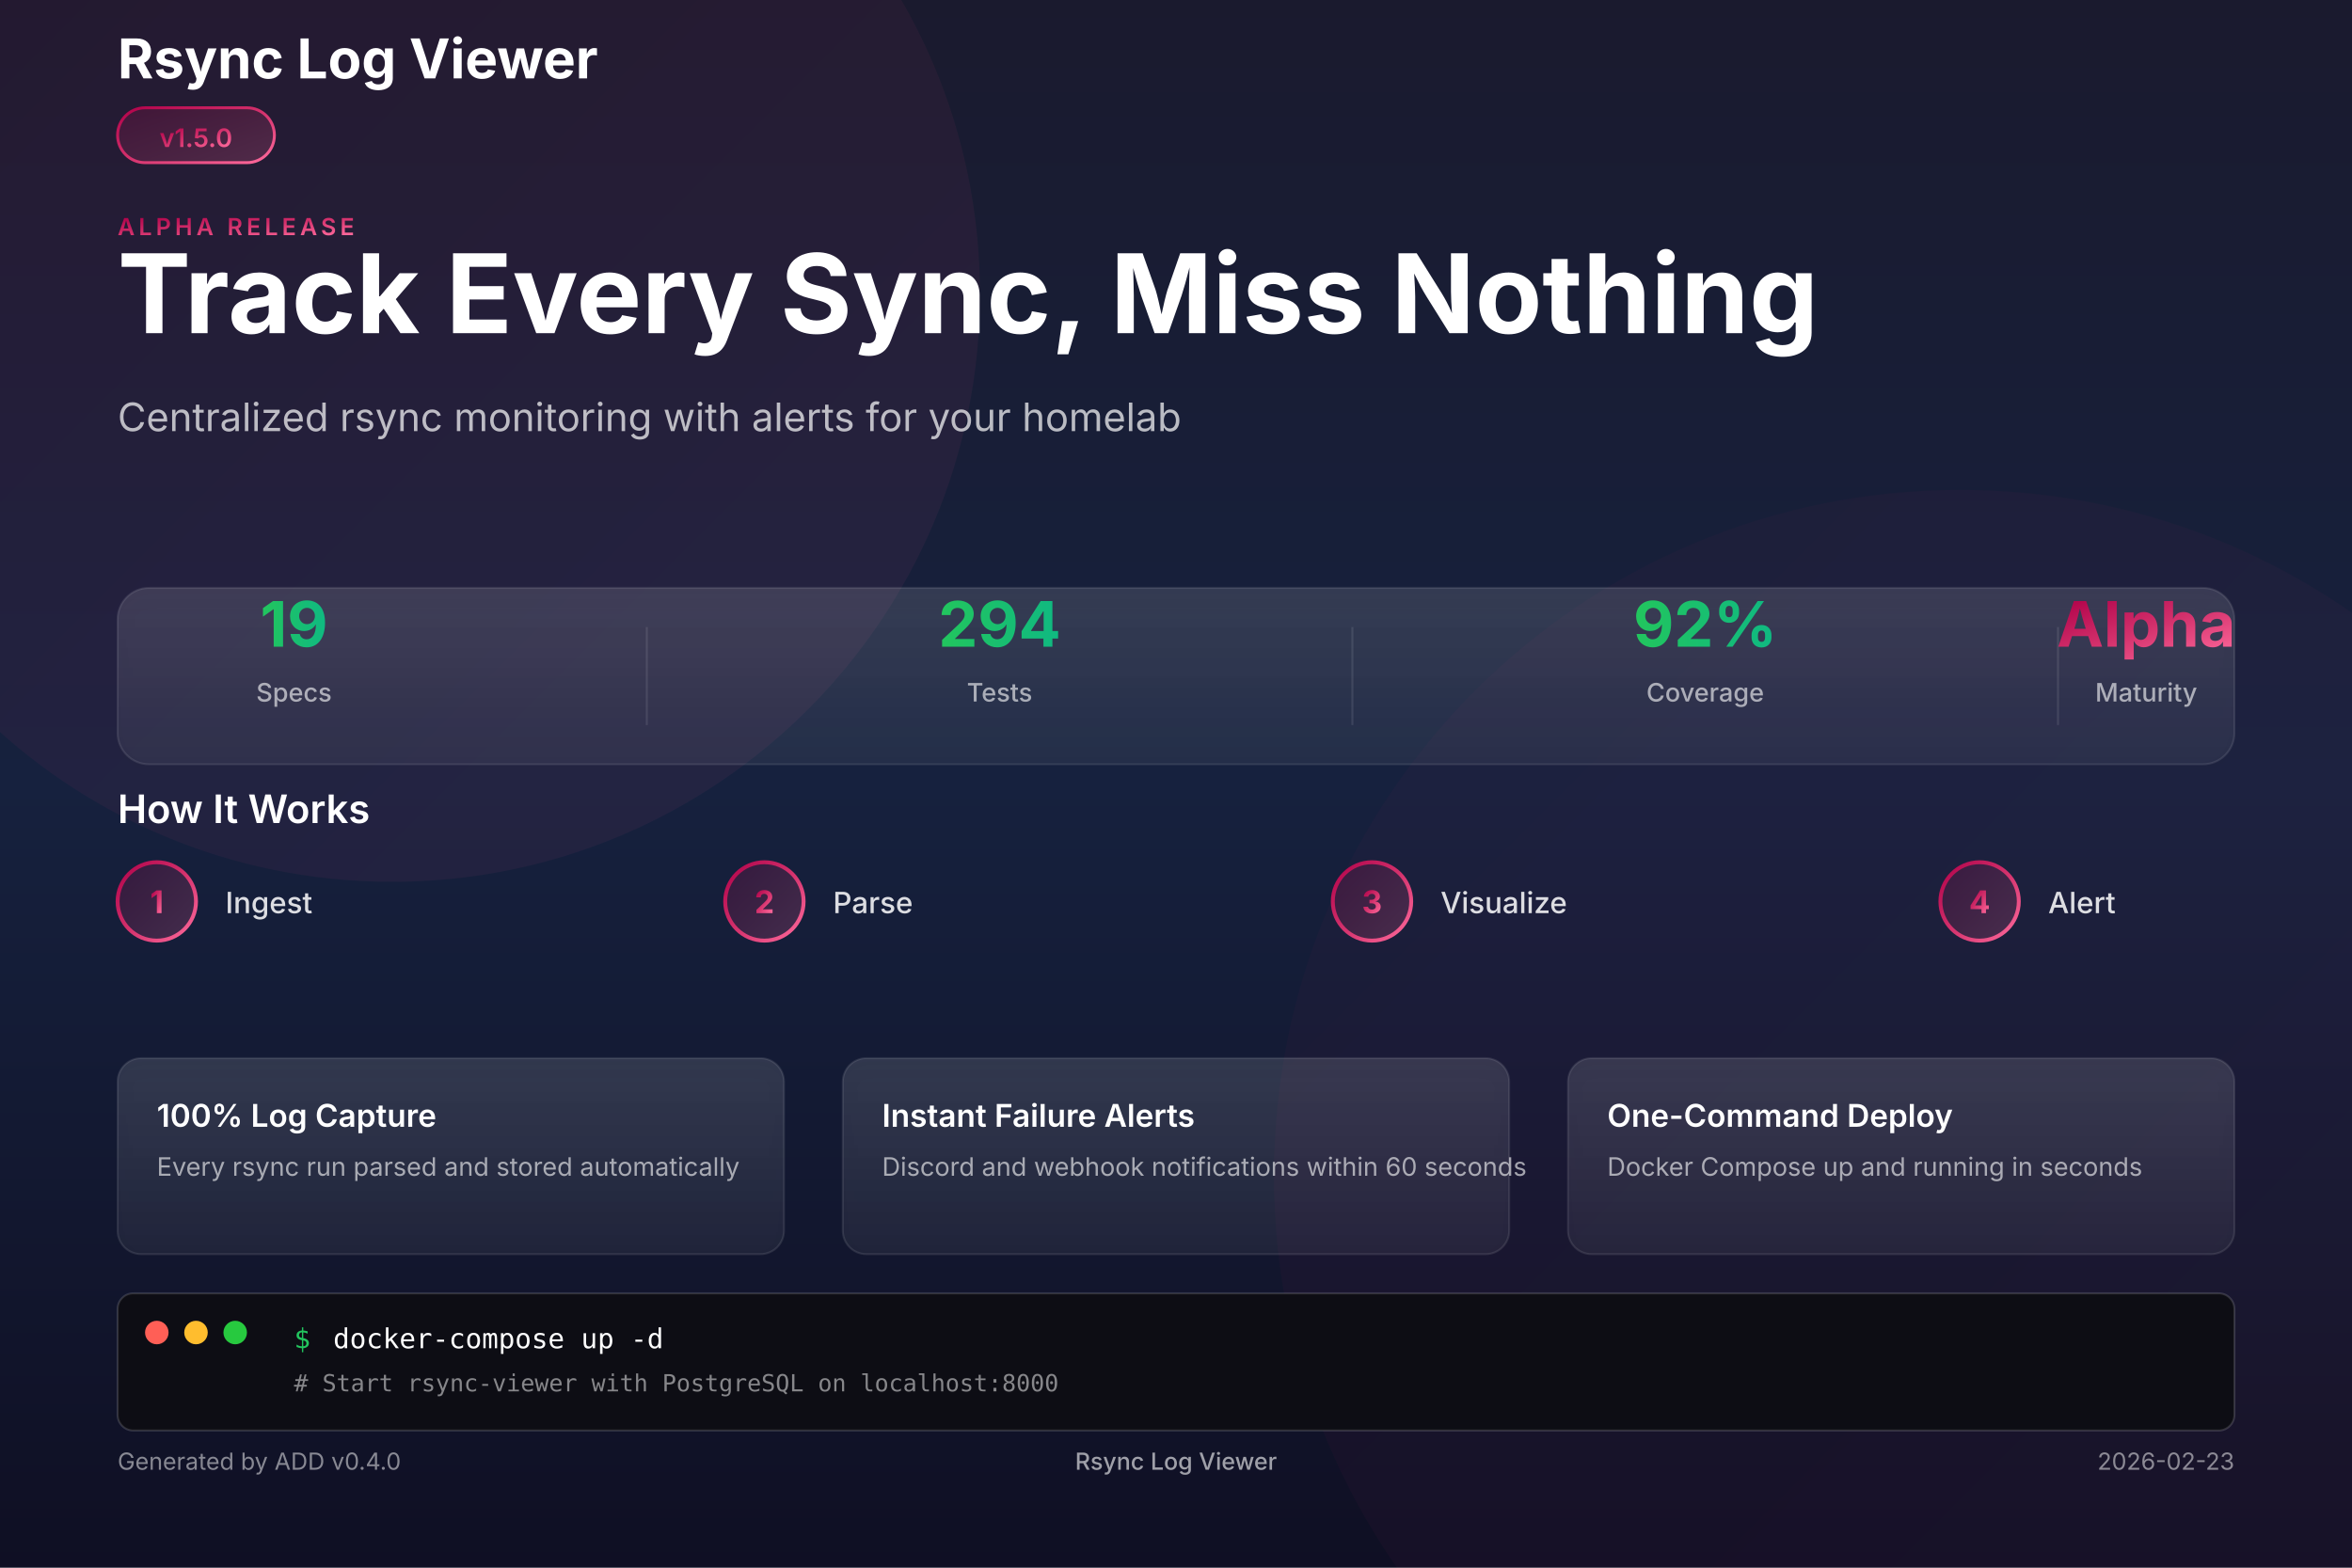
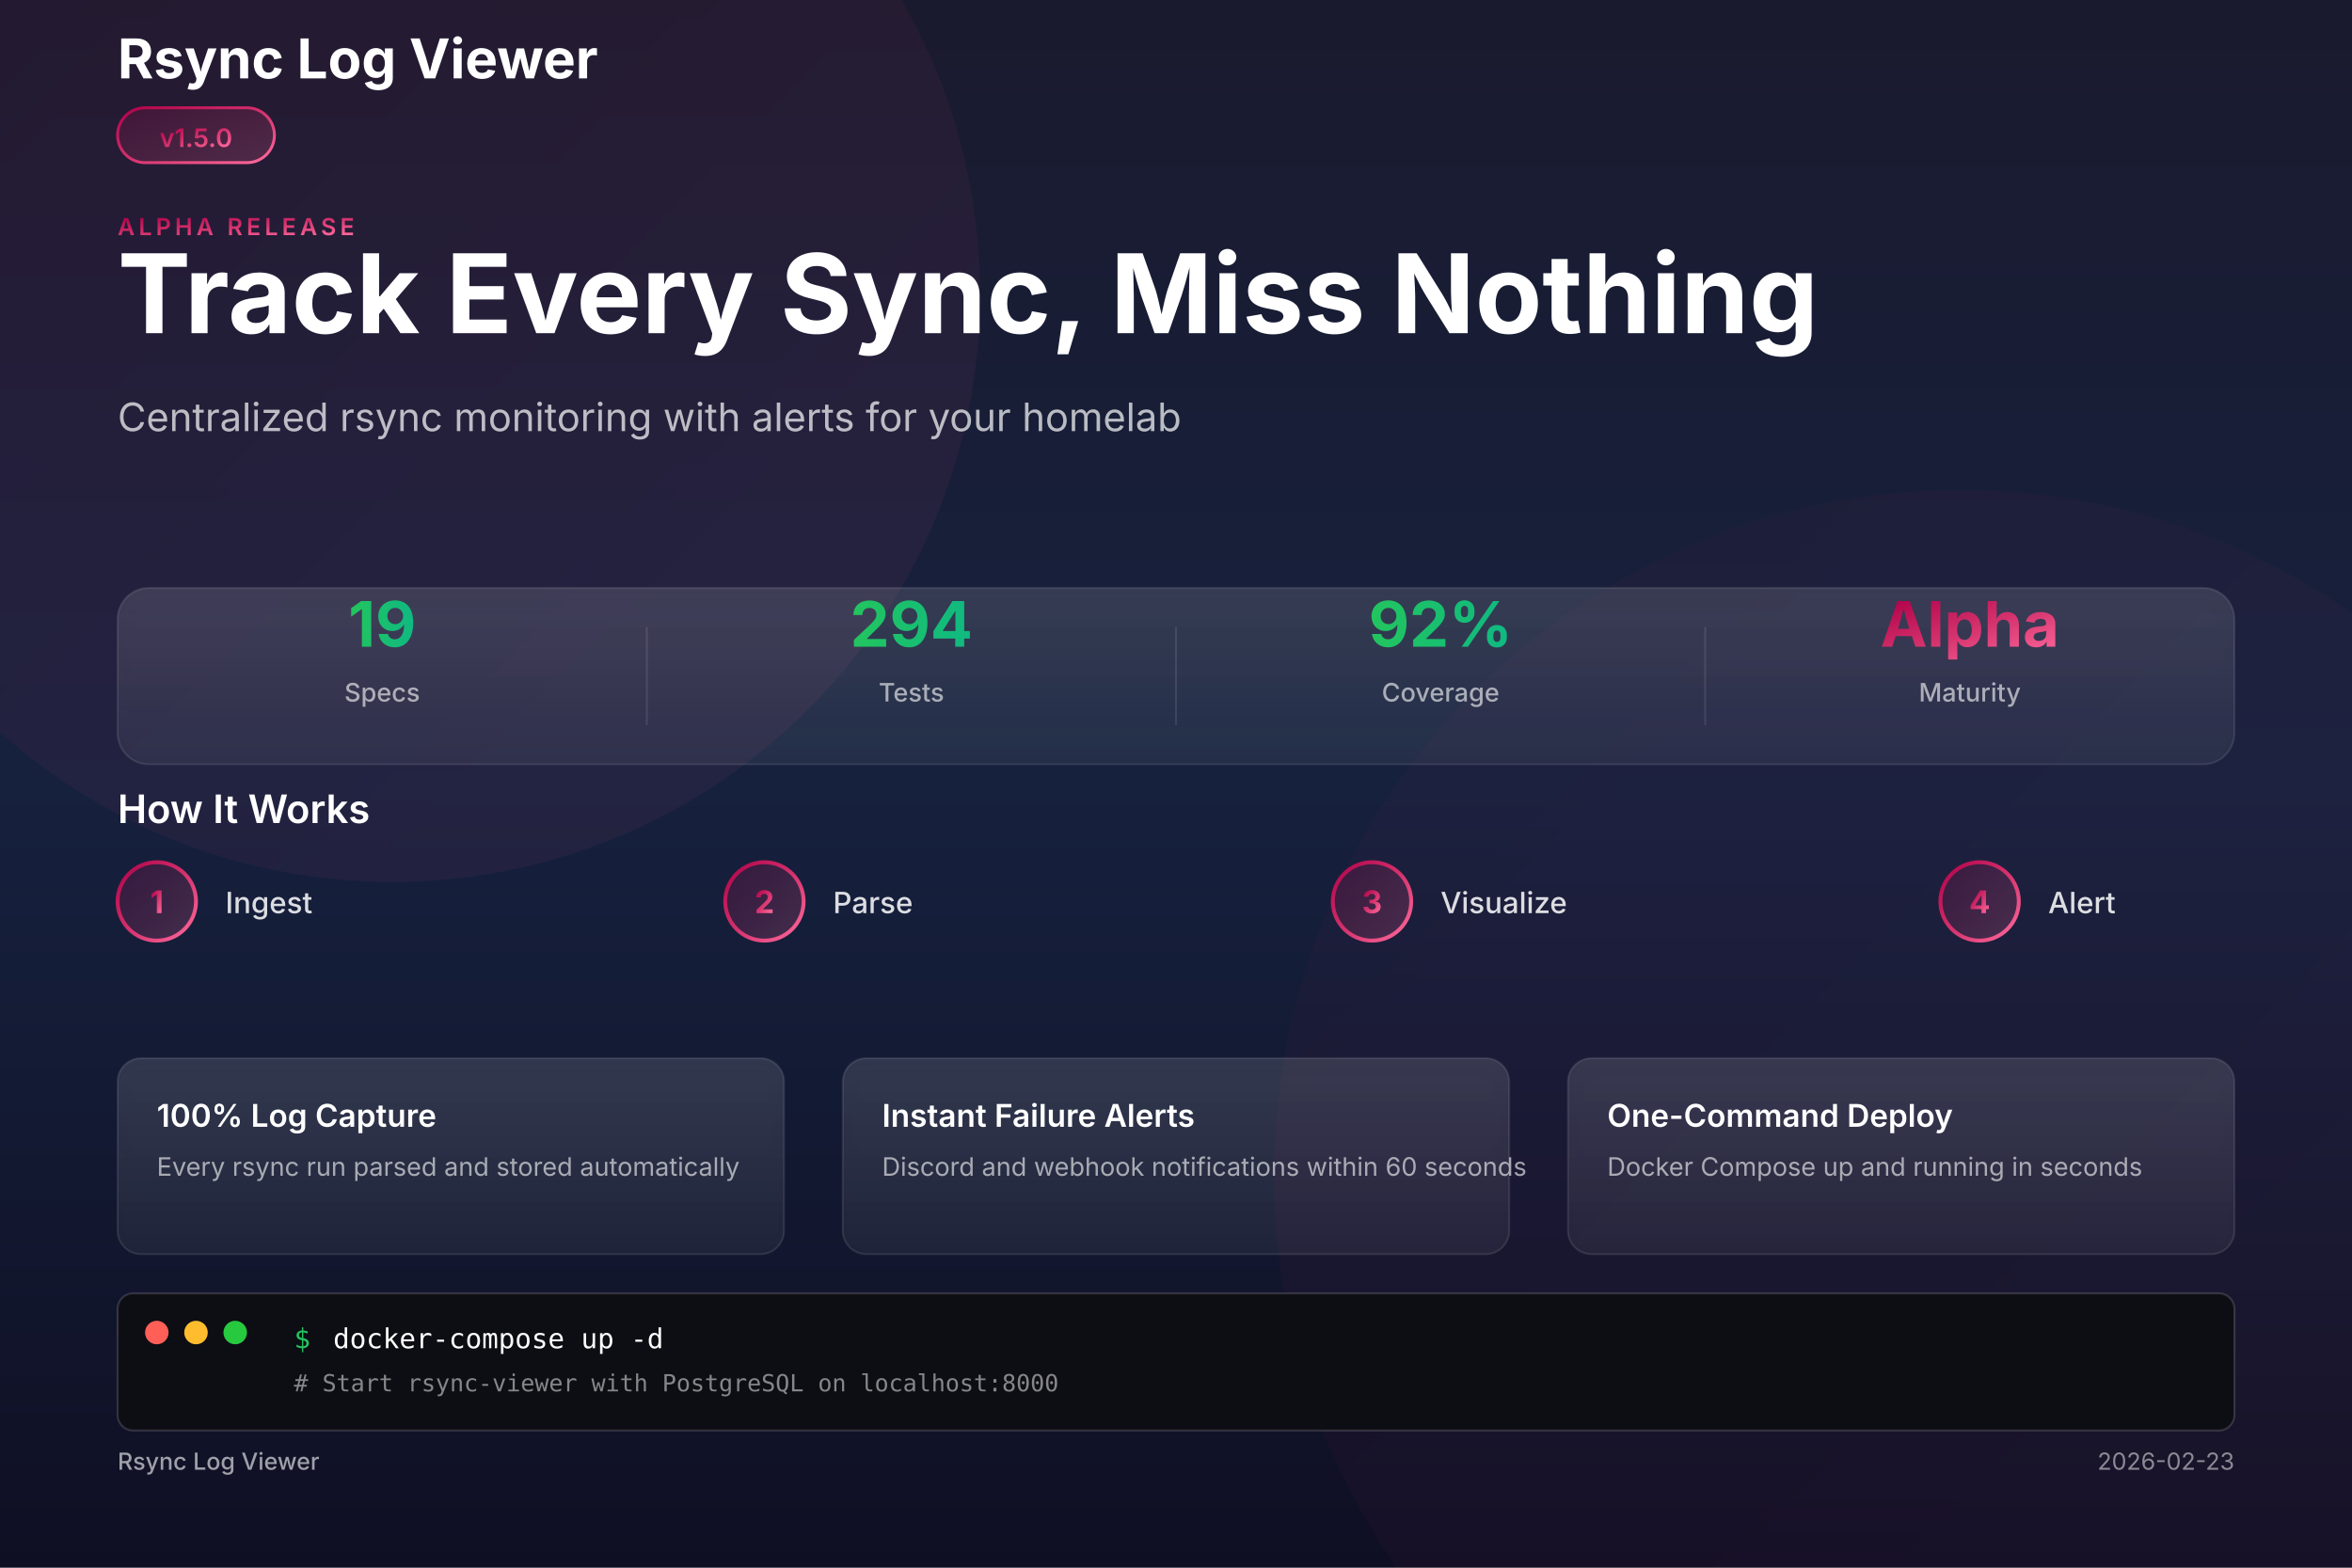
<svg xmlns="http://www.w3.org/2000/svg" viewBox="0 0 1200 800">
  <defs>
    <linearGradient id="heroGrad" x1="0%" y1="0%" x2="0%" y2="100%">
      <stop offset="0%" style="stop-color:#1a1a2e;stop-opacity:1" />
      <stop offset="50%" style="stop-color:#16213e;stop-opacity:1" />
      <stop offset="100%" style="stop-color:#0f0f23;stop-opacity:1" />
    </linearGradient>
    <linearGradient id="accentGrad" x1="0%" y1="0%" x2="100%" y2="100%">
      <stop offset="0%" style="stop-color:#b00149;stop-opacity:1" />
      <stop offset="50%" style="stop-color:#d4326d;stop-opacity:1" />
      <stop offset="100%" style="stop-color:#ff6b9d;stop-opacity:1" />
    </linearGradient>
    <linearGradient id="cardGrad" x1="0%" y1="0%" x2="0%" y2="100%">
      <stop offset="0%" style="stop-color:rgba(255,255,255,0.12);stop-opacity:1" />
      <stop offset="100%" style="stop-color:rgba(255,255,255,0.05);stop-opacity:1" />
    </linearGradient>
    <linearGradient id="metricGrad" x1="0%" y1="0%" x2="100%" y2="0%">
      <stop offset="0%" style="stop-color:#22c55e;stop-opacity:1" />
      <stop offset="100%" style="stop-color:#10b981;stop-opacity:1" />
    </linearGradient>
    <filter id="glass" x="-50%" y="-50%" width="200%" height="200%">
      <feGaussianBlur in="SourceAlpha" stdDeviation="4" />
      <feOffset dx="0" dy="4" result="offsetblur" />
      <feComponentTransfer>
        <feFuncA type="linear" slope="0.2" />
      </feComponentTransfer>
      <feMerge>
        <feMergeNode />
        <feMergeNode in="SourceGraphic" />
      </feMerge>
    </filter>
  </defs>
  <rect width="1200" height="800" fill="url(#heroGrad)" />
  <ellipse cx="200" cy="150" rx="300" ry="300" fill="url(#accentGrad)" opacity="0.06" />
  <ellipse cx="1000" cy="600" rx="350" ry="350" fill="url(#accentGrad)" opacity="0.04" />
  <g transform="translate(60, 40)">
    <text x="0" y="0" font-family="system-ui, -apple-system, sans-serif" font-size="28" font-weight="700" fill="#ffffff">Rsync Log Viewer</text>
    <rect x="0" y="15" width="80" height="28" rx="14" fill="url(#accentGrad)" opacity="0.2" />
    <rect x="0" y="15" width="80" height="28" rx="14" fill="none" stroke="url(#accentGrad)" stroke-width="1.5" />
    <text x="40" y="35" font-family="system-ui, -apple-system, sans-serif" font-size="13" font-weight="600" fill="url(#accentGrad)" text-anchor="middle">v1.5.0</text>
  </g>
  <g transform="translate(60, 120)">
    <text x="0" y="0" font-family="system-ui, -apple-system, sans-serif" font-size="12" font-weight="600" fill="url(#accentGrad)" letter-spacing="2" style="text-transform:uppercase">ALPHA RELEASE</text>
    <text x="0" y="50" font-family="system-ui, -apple-system, sans-serif" font-size="56" font-weight="700" fill="#ffffff" style="line-height:1.1">Track Every Sync, Miss Nothing</text>
    <text x="0" y="100" font-family="system-ui, -apple-system, sans-serif" font-size="20" font-weight="400" fill="rgba(255,255,255,0.7)">Centralized rsync monitoring with alerts for your homelab</text>
  </g>
  <g transform="translate(60, 300)">
    <rect x="0" y="0" width="1080" height="90" rx="16" fill="url(#cardGrad)" filter="url(#glass)" />
    <rect x="0" y="0" width="1080" height="90" rx="16" fill="none" stroke="rgba(255,255,255,0.1)" stroke-width="1" />
-     <g transform="translate(90, 30)">
+     <g transform="translate(135, 30)">
      <text x="0" y="0" font-family="system-ui, -apple-system, sans-serif" font-size="32" font-weight="700" fill="url(#metricGrad)" text-anchor="middle">19</text>
      <text x="0" y="28" font-family="system-ui, -apple-system, sans-serif" font-size="13" font-weight="500" fill="rgba(255,255,255,0.6)" text-anchor="middle">Specs</text>
    </g>
    <line x1="270" y1="20" x2="270" y2="70" stroke="rgba(255,255,255,0.1)" stroke-width="1" />
-     <g transform="translate(450, 30)">
+     <g transform="translate(405, 30)">
      <text x="0" y="0" font-family="system-ui, -apple-system, sans-serif" font-size="32" font-weight="700" fill="url(#metricGrad)" text-anchor="middle">294</text>
      <text x="0" y="28" font-family="system-ui, -apple-system, sans-serif" font-size="13" font-weight="500" fill="rgba(255,255,255,0.6)" text-anchor="middle">Tests</text>
    </g>
-     <line x1="630" y1="20" x2="630" y2="70" stroke="rgba(255,255,255,0.1)" stroke-width="1" />
-     <g transform="translate(810, 30)">
+     <line x1="540" y1="20" x2="540" y2="70" stroke="rgba(255,255,255,0.1)" stroke-width="1" />
+     <g transform="translate(675, 30)">
      <text x="0" y="0" font-family="system-ui, -apple-system, sans-serif" font-size="32" font-weight="700" fill="url(#metricGrad)" text-anchor="middle">92%</text>
      <text x="0" y="28" font-family="system-ui, -apple-system, sans-serif" font-size="13" font-weight="500" fill="rgba(255,255,255,0.6)" text-anchor="middle">Coverage</text>
    </g>
-     <line x1="990" y1="20" x2="990" y2="70" stroke="rgba(255,255,255,0.1)" stroke-width="1" />
-     <g transform="translate(1035, 30)">
+     <line x1="810" y1="20" x2="810" y2="70" stroke="rgba(255,255,255,0.1)" stroke-width="1" />
+     <g transform="translate(945, 30)">
      <text x="0" y="0" font-family="system-ui, -apple-system, sans-serif" font-size="32" font-weight="700" fill="url(#accentGrad)" text-anchor="middle">Alpha</text>
      <text x="0" y="28" font-family="system-ui, -apple-system, sans-serif" font-size="13" font-weight="500" fill="rgba(255,255,255,0.6)" text-anchor="middle">Maturity</text>
    </g>
  </g>
  <g transform="translate(60, 420)">
    <text x="0" y="0" font-family="system-ui, -apple-system, sans-serif" font-size="20" font-weight="600" fill="#ffffff">How It Works</text>
    <g transform="translate(0, 40)">
      <circle cx="20" cy="0" r="20" fill="url(#accentGrad)" opacity="0.2" />
      <circle cx="20" cy="0" r="20" fill="none" stroke="url(#accentGrad)" stroke-width="2" />
      <text x="20" y="6" font-family="system-ui, -apple-system, sans-serif" font-size="16" font-weight="700" fill="url(#accentGrad)" text-anchor="middle">1</text>
      <text x="55" y="6" font-family="system-ui, -apple-system, sans-serif" font-size="15" font-weight="500" fill="rgba(255,255,255,0.85)">Ingest</text>
    </g>
    <path d="M 250 460 L 290 460" stroke="rgba(255,255,255,0.3)" stroke-width="2" fill="none" />
    <path d="M 285 455 L 290 460 L 285 465" stroke="rgba(255,255,255,0.3)" stroke-width="2" fill="none" />
    <g transform="translate(310, 40)">
      <circle cx="20" cy="0" r="20" fill="url(#accentGrad)" opacity="0.2" />
      <circle cx="20" cy="0" r="20" fill="none" stroke="url(#accentGrad)" stroke-width="2" />
      <text x="20" y="6" font-family="system-ui, -apple-system, sans-serif" font-size="16" font-weight="700" fill="url(#accentGrad)" text-anchor="middle">2</text>
      <text x="55" y="6" font-family="system-ui, -apple-system, sans-serif" font-size="15" font-weight="500" fill="rgba(255,255,255,0.85)">Parse</text>
    </g>
    <path d="M 560 460 L 600 460" stroke="rgba(255,255,255,0.3)" stroke-width="2" fill="none" />
    <path d="M 595 455 L 600 460 L 595 465" stroke="rgba(255,255,255,0.3)" stroke-width="2" fill="none" />
    <g transform="translate(620, 40)">
      <circle cx="20" cy="0" r="20" fill="url(#accentGrad)" opacity="0.2" />
      <circle cx="20" cy="0" r="20" fill="none" stroke="url(#accentGrad)" stroke-width="2" />
      <text x="20" y="6" font-family="system-ui, -apple-system, sans-serif" font-size="16" font-weight="700" fill="url(#accentGrad)" text-anchor="middle">3</text>
      <text x="55" y="6" font-family="system-ui, -apple-system, sans-serif" font-size="15" font-weight="500" fill="rgba(255,255,255,0.85)">Visualize</text>
    </g>
    <path d="M 870 460 L 910 460" stroke="rgba(255,255,255,0.3)" stroke-width="2" fill="none" />
    <path d="M 905 455 L 910 460 L 905 465" stroke="rgba(255,255,255,0.3)" stroke-width="2" fill="none" />
    <g transform="translate(930, 40)">
      <circle cx="20" cy="0" r="20" fill="url(#accentGrad)" opacity="0.2" />
      <circle cx="20" cy="0" r="20" fill="none" stroke="url(#accentGrad)" stroke-width="2" />
      <text x="20" y="6" font-family="system-ui, -apple-system, sans-serif" font-size="16" font-weight="700" fill="url(#accentGrad)" text-anchor="middle">4</text>
      <text x="55" y="6" font-family="system-ui, -apple-system, sans-serif" font-size="15" font-weight="500" fill="rgba(255,255,255,0.85)">Alert</text>
    </g>
  </g>
  <g transform="translate(60, 540)">
    <g>
      <rect x="0" y="0" width="340" height="100" rx="12" fill="url(#cardGrad)" filter="url(#glass)" />
      <rect x="0" y="0" width="340" height="100" rx="12" fill="none" stroke="rgba(255,255,255,0.1)" stroke-width="1" />
      <text x="20" y="35" font-family="system-ui, -apple-system, sans-serif" font-size="16" font-weight="600" fill="#ffffff">100% Log Capture</text>
      <text x="20" y="60" font-family="system-ui, -apple-system, sans-serif" font-size="13" font-weight="400" fill="rgba(255,255,255,0.6)">Every rsync run parsed and stored automatically</text>
    </g>
    <g transform="translate(370, 0)">
      <rect x="0" y="0" width="340" height="100" rx="12" fill="url(#cardGrad)" filter="url(#glass)" />
      <rect x="0" y="0" width="340" height="100" rx="12" fill="none" stroke="rgba(255,255,255,0.1)" stroke-width="1" />
      <text x="20" y="35" font-family="system-ui, -apple-system, sans-serif" font-size="16" font-weight="600" fill="#ffffff">Instant Failure Alerts</text>
      <text x="20" y="60" font-family="system-ui, -apple-system, sans-serif" font-size="13" font-weight="400" fill="rgba(255,255,255,0.6)">Discord and webhook notifications within 60 seconds</text>
    </g>
    <g transform="translate(740, 0)">
      <rect x="0" y="0" width="340" height="100" rx="12" fill="url(#cardGrad)" filter="url(#glass)" />
      <rect x="0" y="0" width="340" height="100" rx="12" fill="none" stroke="rgba(255,255,255,0.1)" stroke-width="1" />
      <text x="20" y="35" font-family="system-ui, -apple-system, sans-serif" font-size="16" font-weight="600" fill="#ffffff">One-Command Deploy</text>
      <text x="20" y="60" font-family="system-ui, -apple-system, sans-serif" font-size="13" font-weight="400" fill="rgba(255,255,255,0.6)">Docker Compose up and running in seconds</text>
    </g>
  </g>
  <g transform="translate(60, 660)">
    <rect x="0" y="0" width="1080" height="70" rx="8" fill="#0d0d14" />
    <rect x="0" y="0" width="1080" height="70" rx="8" fill="none" stroke="rgba(255,255,255,0.15)" stroke-width="1" />
    <circle cx="20" cy="20" r="6" fill="#ff5f56" />
    <circle cx="40" cy="20" r="6" fill="#ffbd2e" />
    <circle cx="60" cy="20" r="6" fill="#27c93f" />
    <text x="90" y="28" font-family="Menlo, Monaco, Consolas, monospace" font-size="14" font-weight="400" fill="#22c55e">$</text>
    <text x="110" y="28" font-family="Menlo, Monaco, Consolas, monospace" font-size="14" font-weight="400" fill="#ffffff">docker-compose up -d</text>
    <text x="90" y="50" font-family="Menlo, Monaco, Consolas, monospace" font-size="12" font-weight="400" fill="rgba(255,255,255,0.5)"># Start rsync-viewer with PostgreSQL on localhost:8000</text>
  </g>
  <g transform="translate(60, 750)">
-     <text x="0" y="0" font-family="system-ui, -apple-system, sans-serif" font-size="12" font-weight="400" fill="rgba(255,255,255,0.5)">Generated by ADD v0.4.0</text>
-     <text x="540" y="0" font-family="system-ui, -apple-system, sans-serif" font-size="12" font-weight="500" fill="rgba(255,255,255,0.6)" text-anchor="middle">Rsync Log Viewer</text>
+     <text x="0" y="0" font-family="system-ui, -apple-system, sans-serif" font-size="12" font-weight="500" fill="rgba(255,255,255,0.6)">Rsync Log Viewer</text>
    <text x="1080" y="0" font-family="system-ui, -apple-system, sans-serif" font-size="12" font-weight="400" fill="rgba(255,255,255,0.5)" text-anchor="end">2026-02-23</text>
  </g>
</svg>
